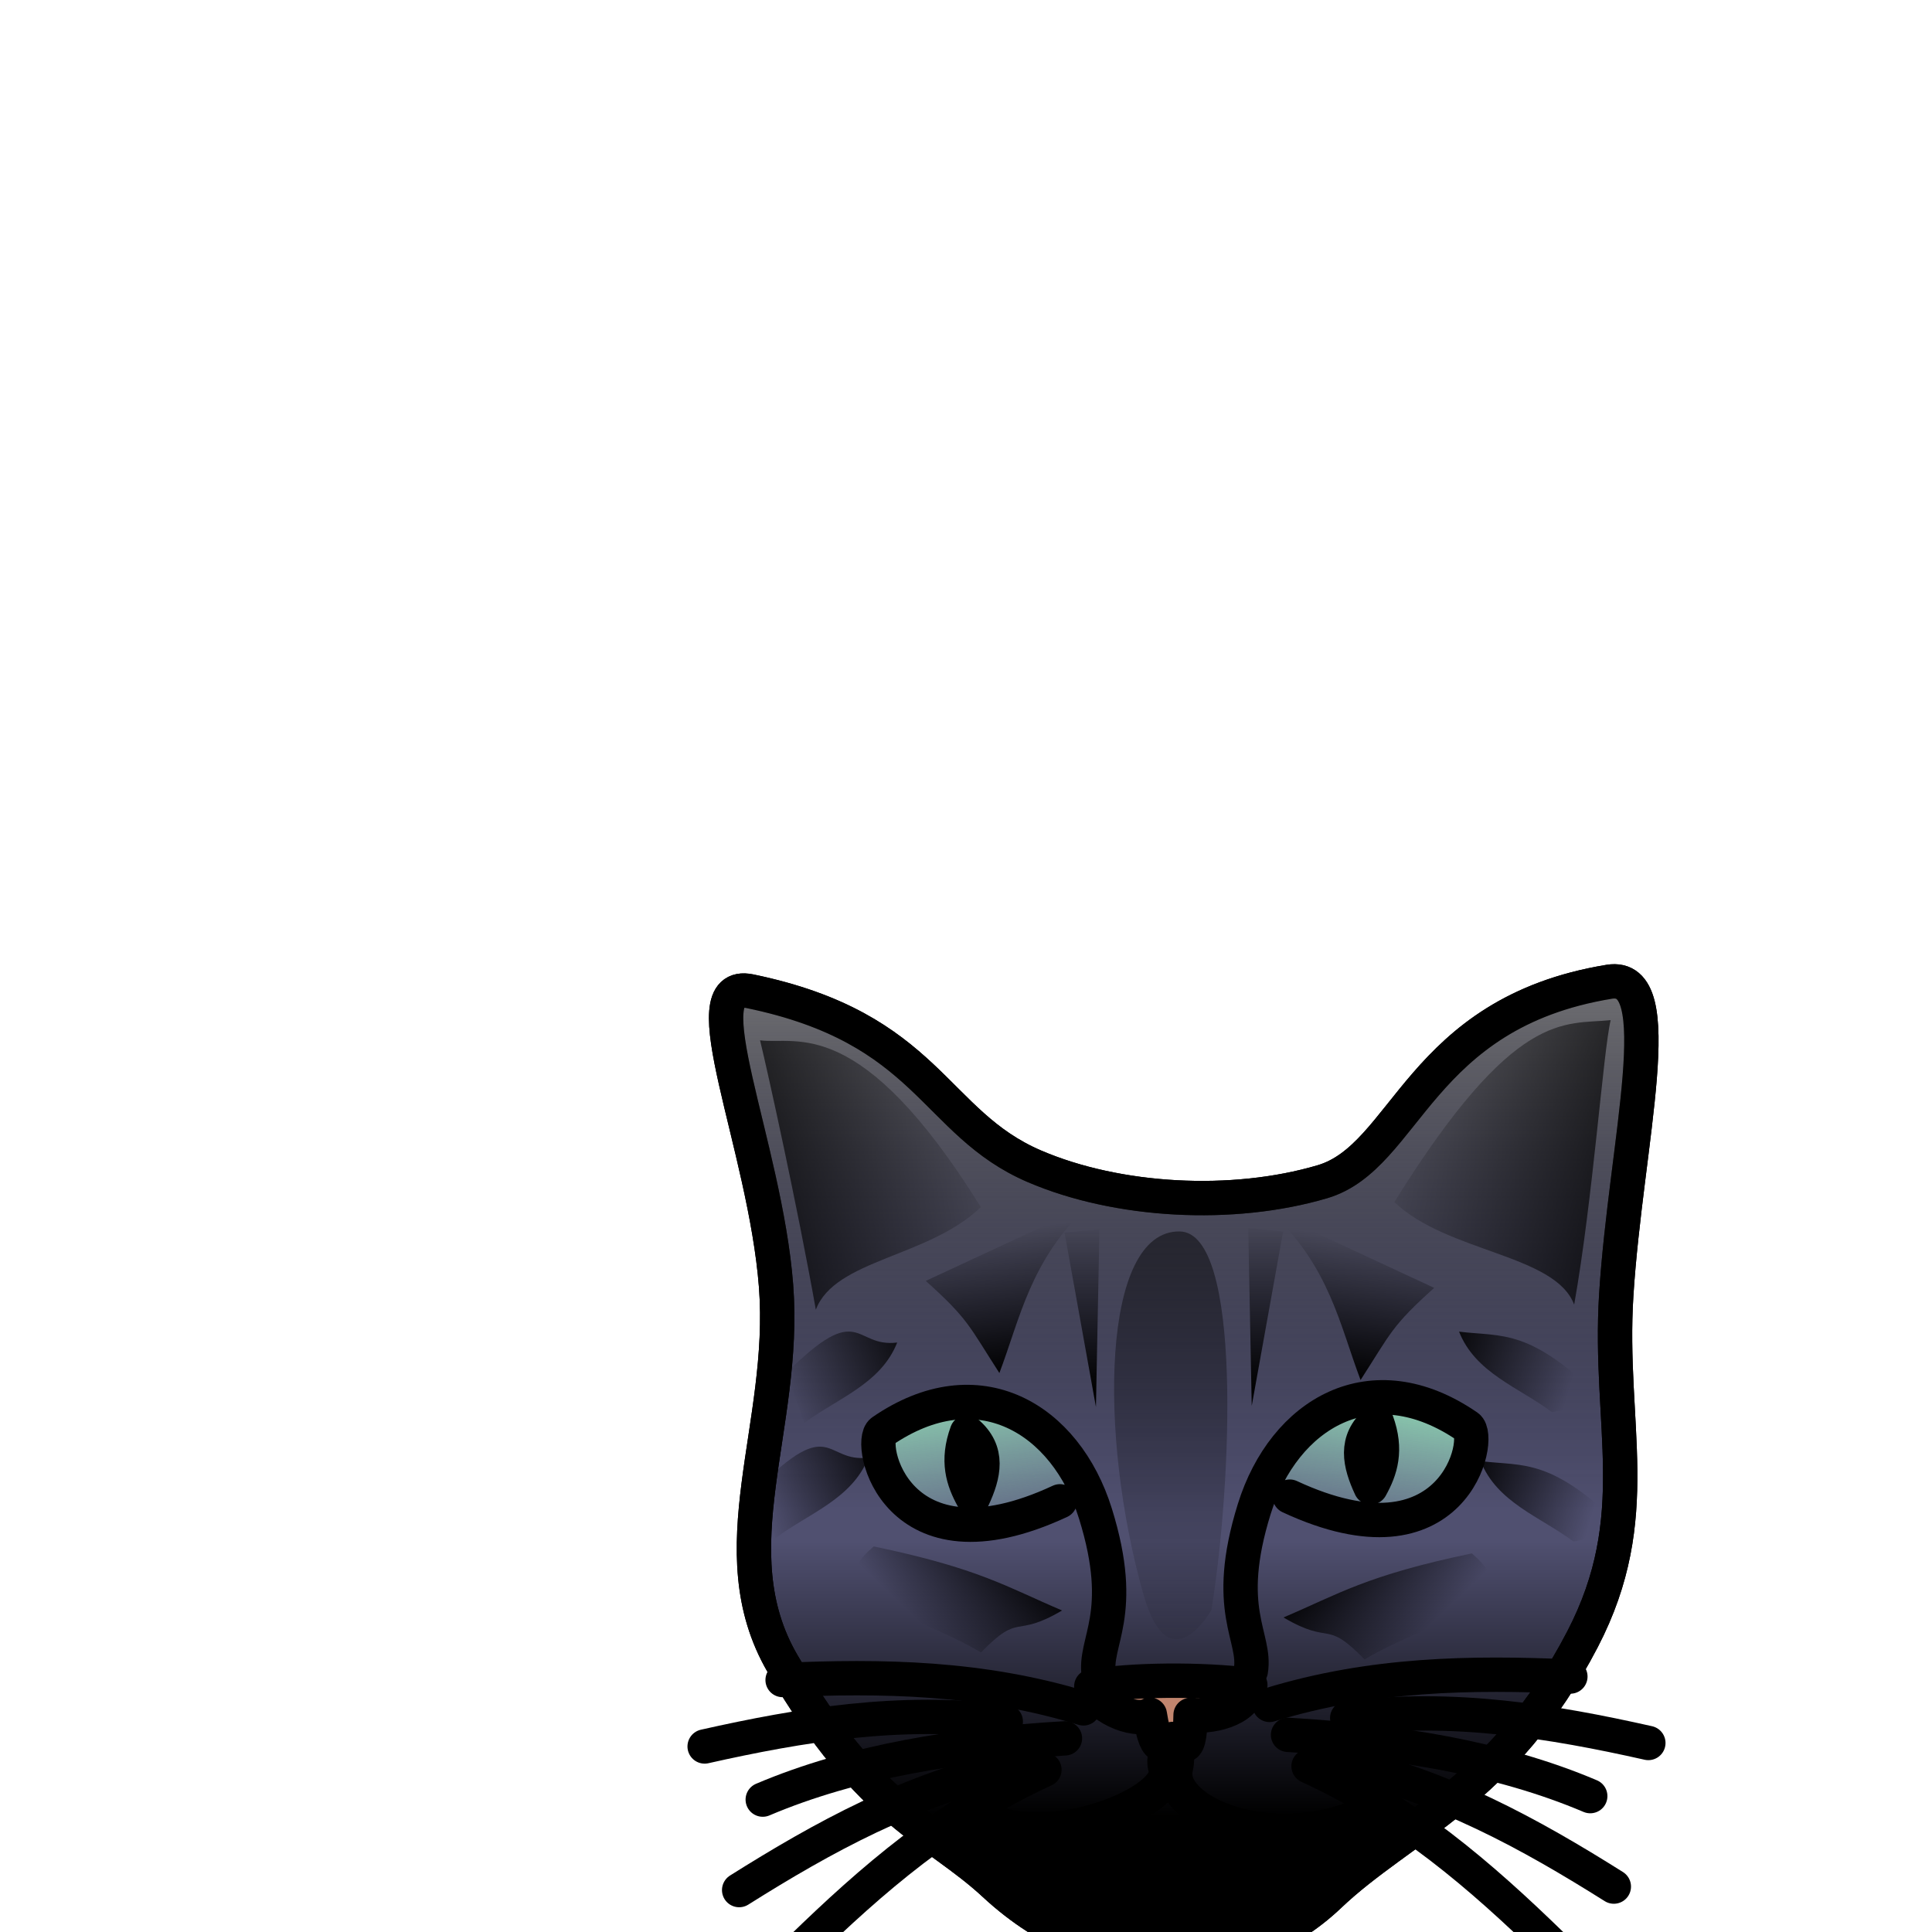
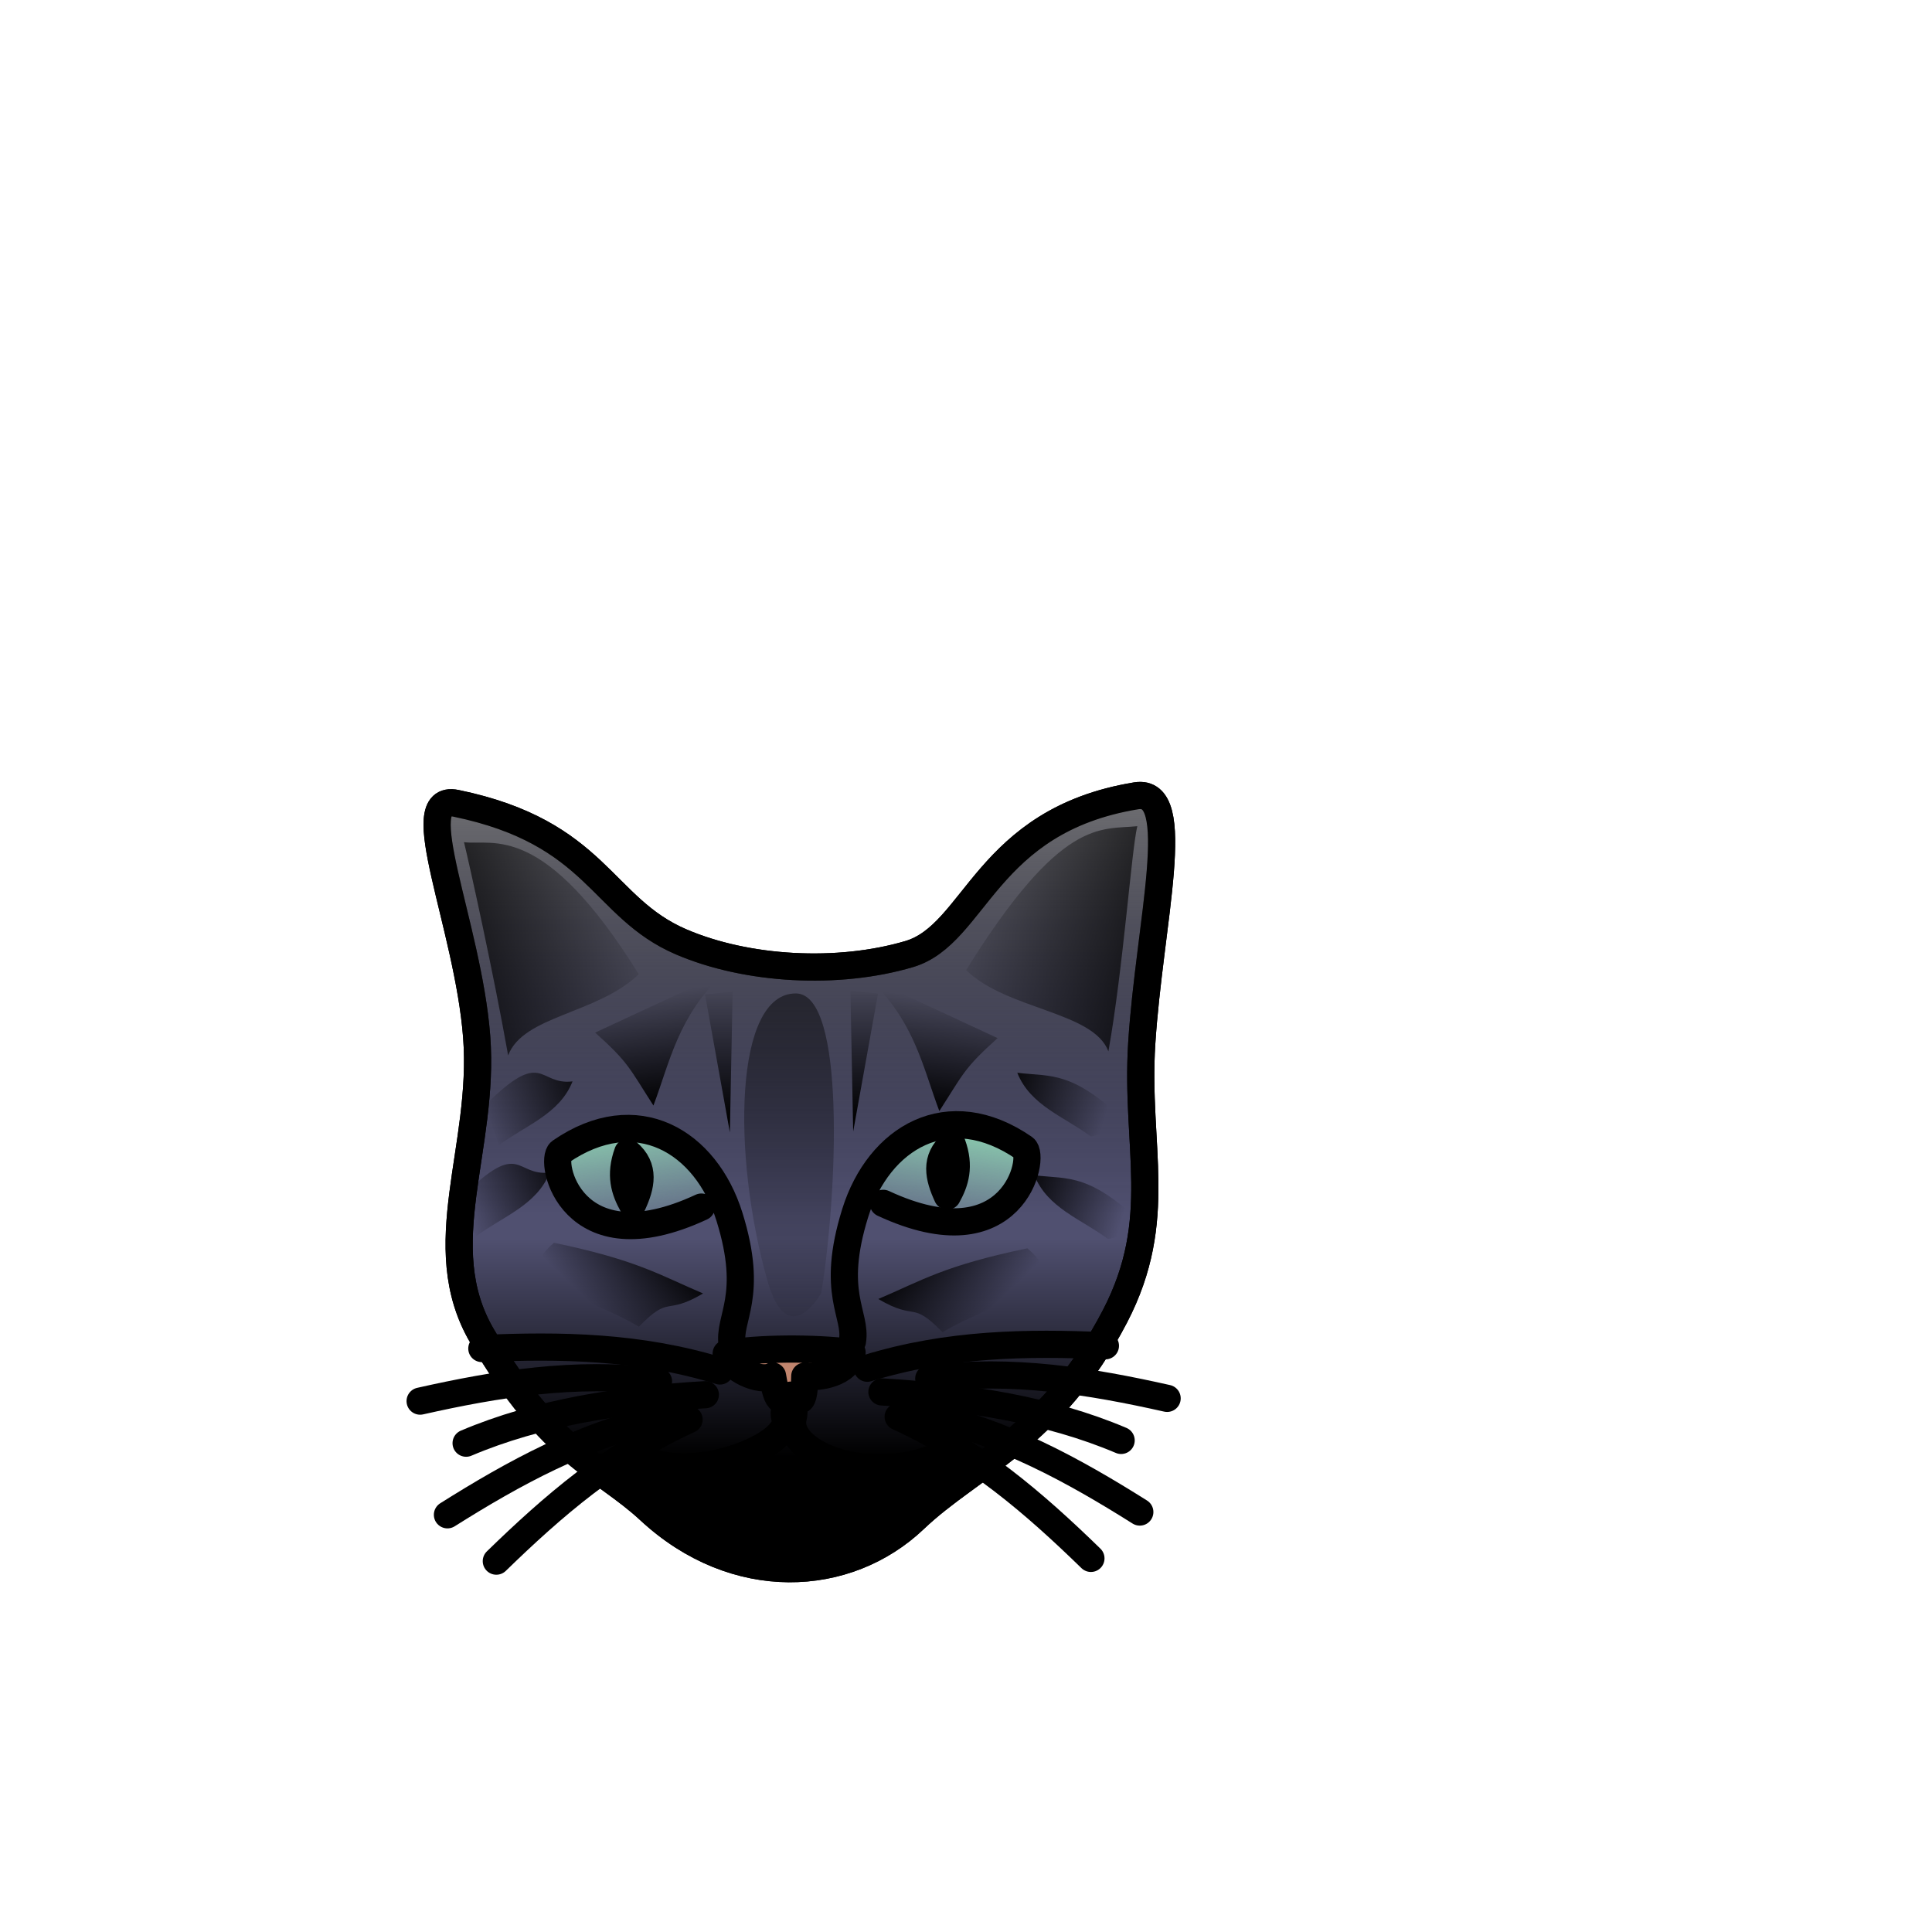
- <svg xmlns="http://www.w3.org/2000/svg" xmlns:xlink="http://www.w3.org/1999/xlink" overflow="hidden" viewBox="-100 -100 900 900" id="svg36220" version="1.0">
+ <svg xmlns="http://www.w3.org/2000/svg" xmlns:xlink="http://www.w3.org/1999/xlink" overflow="hidden" viewBox="-19 -111 1137 1137" id="svg36220" version="1.0">
  <defs id="defs36222">
    <linearGradient id="linearGradient3284">
      <stop style="stop-color:#808080;stop-opacity:1;" offset="0" id="stop3286" />
      <stop style="stop-color:#000000;stop-opacity:0;" offset="1" id="stop3288" />
    </linearGradient>
    <linearGradient id="linearGradient3268">
      <stop style="stop-color:#8accae;stop-opacity:1;" offset="0" id="stop3270" />
      <stop style="stop-color:#9fc1cd;stop-opacity:0;" offset="1" id="stop3272" />
    </linearGradient>
    <linearGradient id="linearGradient2305">
      <stop style="stop-color:#000000;stop-opacity:1;" offset="0" id="stop2307" />
      <stop style="stop-color:#000000;stop-opacity:0;" offset="1" id="stop2309" />
    </linearGradient>
    <linearGradient id="linearGradient2507">
      <stop style="stop-color:#000000;stop-opacity:1;" offset="0" id="stop2509" />
      <stop style="stop-color:#505070;stop-opacity:1;" offset="1" id="stop2511" />
    </linearGradient>
    <linearGradient xlink:href="#linearGradient2305" id="linearGradient2311" x1="2394.735" y1="-485" x2="2394.735" y2="-938.333" gradientUnits="userSpaceOnUse" gradientTransform="matrix(0.172296,0,0,0.172296,-8.565428,632.0951)" />
    <linearGradient xlink:href="#linearGradient2305" id="linearGradient2313" x1="2087.14" y1="-485" x2="2033.252" y2="-862.516" gradientUnits="userSpaceOnUse" gradientTransform="matrix(0.172296,0,0,0.172296,9.474464,623.1773)" />
    <linearGradient xlink:href="#linearGradient2305" id="linearGradient2317" gradientUnits="userSpaceOnUse" gradientTransform="matrix(1.681728e-2,-0.171473,0.171473,1.681728e-2,339.9256,1003.6)" x1="2470.081" y1="-364.988" x2="2309.711" y2="-733.761" />
    <linearGradient xlink:href="#linearGradient2305" id="linearGradient2323" gradientUnits="userSpaceOnUse" x1="2234.743" y1="-614.407" x2="1987.283" y2="-832.365" gradientTransform="matrix(6.907793e-3,-0.172157,0.172157,6.907793e-3,463.981,1009.366)" />
    <linearGradient xlink:href="#linearGradient2305" id="linearGradient2333" gradientUnits="userSpaceOnUse" x1="2087.14" y1="-485" x2="2033.252" y2="-862.516" gradientTransform="matrix(-0.172296,0,0,0.172296,889.8839,626.4261)" />
    <linearGradient xlink:href="#linearGradient2305" id="linearGradient2335" gradientUnits="userSpaceOnUse" gradientTransform="matrix(-0.172296,0,0,0.172296,902.2034,631.5868)" x1="2394.735" y1="-485" x2="2394.735" y2="-938.333" />
    <linearGradient xlink:href="#linearGradient2305" id="linearGradient2337" gradientUnits="userSpaceOnUse" gradientTransform="matrix(-1.681728e-2,-0.171473,-0.171473,1.681728e-2,554.3554,1005.224)" x1="2437.968" y1="-388.633" x2="2293.654" y2="-745.584" />
    <linearGradient xlink:href="#linearGradient2305" id="linearGradient2339" gradientUnits="userSpaceOnUse" gradientTransform="matrix(-6.907793e-3,-0.172157,-0.172157,6.907793e-3,428.6757,1012.614)" x1="2234.743" y1="-614.407" x2="1987.283" y2="-832.365" />
    <linearGradient xlink:href="#linearGradient2305" id="linearGradient2363" gradientUnits="userSpaceOnUse" x1="1647.14" y1="-382.909" x2="2633.252" y2="-582.909" gradientTransform="matrix(0.155805,0,0,0.155805,-41.94562,535.8173)" />
    <linearGradient xlink:href="#linearGradient2305" id="linearGradient2367" gradientUnits="userSpaceOnUse" gradientTransform="matrix(-0.155805,0,0,0.155805,948.4112,533.4479)" x1="1647.14" y1="-382.909" x2="2633.252" y2="-582.909" />
    <linearGradient xlink:href="#linearGradient2305" id="linearGradient3256" gradientUnits="userSpaceOnUse" gradientTransform="matrix(0.170105,-2.738572e-2,-2.738572e-2,-0.170105,25.9725,498.9411)" x1="2653.51" y1="1167.897" x2="2228.905" y2="-1469.516" />
    <linearGradient xlink:href="#linearGradient2305" id="linearGradient3260" gradientUnits="userSpaceOnUse" gradientTransform="matrix(-1.681728e-2,-0.171473,-0.171473,1.681728e-2,544.3032,944.911)" x1="2437.968" y1="-388.633" x2="2293.654" y2="-745.584" />
    <linearGradient xlink:href="#linearGradient2305" id="linearGradient3264" gradientUnits="userSpaceOnUse" gradientTransform="matrix(1.681728e-2,-0.171473,0.171473,1.681728e-2,353.3285,949.9882)" x1="2470.081" y1="-364.988" x2="2309.711" y2="-733.761" />
    <linearGradient xlink:href="#linearGradient3268" id="linearGradient3274" x1="337.506" y1="472.642" x2="352.788" y2="578.182" gradientUnits="userSpaceOnUse" gradientTransform="matrix(0.710798,0,0,0.710798,115.3628,215.2881)" />
    <linearGradient xlink:href="#linearGradient3268" id="linearGradient3278" gradientUnits="userSpaceOnUse" x1="337.506" y1="472.642" x2="352.788" y2="578.182" gradientTransform="matrix(-0.710798,0,0,0.710798,778.7826,216.4727)" />
    <linearGradient xlink:href="#linearGradient3284" id="linearGradient3290" x1="466.629" y1="160.42" x2="466.629" y2="546.33" gradientUnits="userSpaceOnUse" gradientTransform="matrix(0.710798,0,0,0.710798,115.3628,215.2882)" />
    <linearGradient xlink:href="#linearGradient2507" id="linearGradient3296" gradientUnits="userSpaceOnUse" x1="472.81" y1="747.087" x2="472.81" y2="566.33" gradientTransform="matrix(0.710798,0,0,0.710798,115.3628,215.2882)" />
  </defs>
  <g id="layer1">
    <path style="fill:url(#linearGradient3296);fill-opacity:1;fill-rule:evenodd;stroke:#000000;stroke-width:16;stroke-linecap:round;stroke-linejoin:round;stroke-miterlimit:4;stroke-dasharray:none;stroke-opacity:1" d="M 381.839,443.295 C 334.689,423.05 332.714,378.975 249.319,361.756 C 220.502,355.806 256.459,433.346 261.517,499.004 C 266.576,564.672 233.771,622.138 264.554,674.994 C 305.461,745.237 335.546,752.11 363.238,777.808 C 413.675,824.612 479.427,820.922 519.227,783.007 C 552.897,750.93 600.201,734.895 637.215,663.592 C 666.831,606.54 649.094,563.765 652.925,503.05 C 657.393,432.225 678.672,352.585 649.601,357.353 C 560.689,371.934 555.369,438.863 516.044,450.49 C 474.145,462.876 420.604,459.941 381.839,443.295 z " id="path3294" />
    <path id="path3280" d="M 381.839,443.295 C 334.689,423.05 332.714,378.975 249.319,361.756 C 220.502,355.806 256.459,433.346 261.517,499.004 C 266.576,564.672 233.771,622.138 264.554,674.994 C 305.461,745.237 335.546,752.11 363.238,777.808 C 413.675,824.612 479.427,820.922 519.227,783.007 C 552.897,750.93 600.201,734.895 637.215,663.592 C 666.831,606.54 649.094,563.765 652.925,503.05 C 657.393,432.225 678.672,352.585 649.601,357.353 C 560.689,371.934 555.369,438.863 516.044,450.49 C 474.145,462.876 420.604,459.941 381.839,443.295 z " style="fill:url(#linearGradient3290);fill-opacity:1;fill-rule:evenodd;stroke:#000000;stroke-width:16;stroke-linecap:round;stroke-linejoin:round;stroke-miterlimit:4;stroke-dasharray:none;stroke-opacity:1" />
    <path style="fill:url(#linearGradient3278);fill-opacity:1;fill-rule:evenodd;stroke:none;stroke-width:16;stroke-linecap:round;stroke-linejoin:round;stroke-miterlimit:4;stroke-dasharray:none;stroke-opacity:1" d="M 492.482,596.471 C 506.287,552.147 544.628,538.728 583.223,567.965 C 592.841,575.25 569.858,636.785 492.482,596.471 z " id="path3276" />
    <path id="path3266" d="M 401.663,595.287 C 387.858,550.962 349.518,537.543 310.922,566.78 C 301.305,574.066 324.287,635.6 401.663,595.287 z " style="fill:url(#linearGradient3274);fill-opacity:1;fill-rule:evenodd;stroke:none;stroke-width:16;stroke-linecap:round;stroke-linejoin:round;stroke-miterlimit:4;stroke-dasharray:none;stroke-opacity:1" />
    <path id="path2267" d="M 408.369,685.567 C 410.405,694.581 428.37,702.883 435.656,698.792 C 439.137,720.59 442.674,710.634 446.217,710.072 C 449.355,709.574 454.23,722.044 454.62,698.887 C 462.574,700.183 480.616,697.2 481.871,685.491 L 482.445,684.917 C 459.321,682.017 426.899,682.341 408.369,685.567 z " style="fill:#c1856e;fill-opacity:1;fill-rule:evenodd;stroke:#000000;stroke-width:16;stroke-linecap:round;stroke-linejoin:round;stroke-miterlimit:4;stroke-dasharray:none;stroke-opacity:1" />
    <path style="fill:none;fill-opacity:0.75;fill-rule:evenodd;stroke:#000000;stroke-width:16;stroke-linecap:round;stroke-linejoin:round;stroke-miterlimit:4;stroke-dasharray:none;stroke-opacity:1" d="M 404.706,695.829 C 357.065,681.205 310.698,680.584 264.572,682.62" id="path2281" />
    <path id="path2283" d="M 368.523,701.943 C 319.054,695.92 273.299,703.459 228.249,713.571" style="fill:none;fill-opacity:0.75;fill-rule:evenodd;stroke:#000000;stroke-width:16;stroke-linecap:round;stroke-linejoin:round;stroke-miterlimit:4;stroke-dasharray:none;stroke-opacity:1" />
    <path style="fill:none;fill-opacity:0.75;fill-rule:evenodd;stroke:#000000;stroke-width:16;stroke-linecap:round;stroke-linejoin:round;stroke-miterlimit:4;stroke-dasharray:none;stroke-opacity:1" d="M 396.088,709.79 C 346.342,712.758 297.815,720.277 255.316,738.323" id="path2285" />
    <path id="path2289" d="M 529.648,747.376 C 487.087,762.806 443.237,742.681 447.757,723.596 C 450.635,711.444 440.221,714.758 442.912,723.588 C 447.642,739.106 389.121,762.956 358.605,747.01" style="fill:none;fill-opacity:0.75;fill-rule:evenodd;stroke:#000000;stroke-width:16;stroke-linecap:round;stroke-linejoin:round;stroke-miterlimit:4;stroke-dasharray:none;stroke-opacity:1" />
    <path style="fill:none;fill-opacity:0.75;fill-rule:evenodd;stroke:#000000;stroke-width:16;stroke-linecap:round;stroke-linejoin:round;stroke-miterlimit:4;stroke-dasharray:none;stroke-opacity:1" d="M 411.902,680.502 C 409.246,664.573 425.05,652.463 410.294,605.086 C 396.489,560.761 355.612,535.993 310.922,566.78 C 303.707,571.751 316.932,635.164 393.768,599.373" id="path2291" />
    <path style="fill:#000000;fill-opacity:1;fill-rule:evenodd;stroke:#000000;stroke-width:16;stroke-linecap:round;stroke-linejoin:round;stroke-miterlimit:4;stroke-dasharray:none;stroke-opacity:1" d="M 350.426,567.245 C 360.86,576.11 358.385,586.827 353.22,597.929 C 348.609,589.649 345.587,580.528 350.426,567.245 z " id="path2293" />
    <path style="fill:url(#linearGradient2313);fill-opacity:1;fill-rule:evenodd;stroke:none;stroke-width:16;stroke-linecap:round;stroke-linejoin:round;stroke-miterlimit:4;stroke-dasharray:none;stroke-opacity:1" d="M 331.256,496.686 C 351.132,514.524 351.29,517.49 365.552,539.614 C 375.388,513.578 379.806,487.542 406.903,461.506 L 331.256,496.686 z " id="path2299" />
    <path style="fill:url(#linearGradient2311);fill-opacity:1;fill-rule:evenodd;stroke:none;stroke-width:16;stroke-linecap:round;stroke-linejoin:round;stroke-miterlimit:4;stroke-dasharray:none;stroke-opacity:1" d="M 395.915,474.214 L 410.535,555.435 L 412.159,472.59 L 395.915,474.214 z " id="path2303" />
    <path id="path2315" d="M 261.265,616.505 C 276.661,604.981 296.929,598.329 304.539,579.019 C 284.029,581.552 287.673,558.682 252.948,593.173 L 261.265,616.505 z " style="fill:url(#linearGradient2317);fill-opacity:1;fill-rule:evenodd;stroke:none;stroke-width:16;stroke-linecap:round;stroke-linejoin:round;stroke-miterlimit:4;stroke-dasharray:none;stroke-opacity:1" />
    <path id="path2321" d="M 356.991,669.776 C 375.611,650.631 372.083,663.588 394.761,650.224 C 369.141,639.352 356.298,630.645 307.004,620.394 C 278.725,644.255 323.606,650.026 356.991,669.776 z " style="fill:url(#linearGradient2323);fill-opacity:1;fill-rule:evenodd;stroke:none;stroke-width:16;stroke-linecap:round;stroke-linejoin:round;stroke-miterlimit:4;stroke-dasharray:none;stroke-opacity:1" />
    <path id="path2325" d="M 568.102,499.935 C 548.227,517.772 548.068,520.739 533.806,542.863 C 523.97,516.827 519.553,490.791 492.455,464.755 L 568.102,499.935 z " style="fill:url(#linearGradient2333);fill-opacity:1;fill-rule:evenodd;stroke:none;stroke-width:16;stroke-linecap:round;stroke-linejoin:round;stroke-miterlimit:4;stroke-dasharray:none;stroke-opacity:1" />
    <path id="path2327" d="M 497.723,473.706 L 483.104,554.927 L 481.479,472.081 L 497.723,473.706 z " style="fill:url(#linearGradient2335);fill-opacity:1;fill-rule:evenodd;stroke:none;stroke-width:16;stroke-linecap:round;stroke-linejoin:round;stroke-miterlimit:4;stroke-dasharray:none;stroke-opacity:1" />
    <path style="fill:url(#linearGradient2337);fill-opacity:1;fill-rule:evenodd;stroke:none;stroke-width:16;stroke-linecap:round;stroke-linejoin:round;stroke-miterlimit:4;stroke-dasharray:none;stroke-opacity:1" d="M 633.016,618.129 C 617.62,606.606 597.352,599.954 589.742,580.643 C 610.252,583.177 622.69,578.685 657.414,613.175 L 633.016,618.129 z " id="path2329" />
    <path style="fill:url(#linearGradient2339);fill-opacity:1;fill-rule:evenodd;stroke:none;stroke-width:16;stroke-linecap:round;stroke-linejoin:round;stroke-miterlimit:4;stroke-dasharray:none;stroke-opacity:1" d="M 535.666,673.025 C 517.046,653.88 520.574,666.836 497.896,653.473 C 523.516,642.6 536.358,633.894 585.653,623.643 C 613.932,647.504 569.051,653.275 535.666,673.025 z " id="path2331" />
    <path style="fill:none;fill-opacity:0.75;fill-rule:evenodd;stroke:#000000;stroke-width:16;stroke-linecap:round;stroke-linejoin:round;stroke-miterlimit:4;stroke-dasharray:none;stroke-opacity:1" d="M 386.531,724.412 C 341.226,745.173 306.186,775.546 273.093,807.742" id="path2341" />
    <path style="fill:none;fill-opacity:0.75;fill-rule:evenodd;stroke:#000000;stroke-width:16;stroke-linecap:round;stroke-linejoin:round;stroke-miterlimit:4;stroke-dasharray:none;stroke-opacity:1" d="M 372.655,722.641 C 324.016,733.492 283.41,755.886 244.327,780.468" id="path2343" />
    <path id="path2345" d="M 491.405,694.205 C 539.046,679.58 585.413,678.96 631.54,680.995" style="fill:none;fill-opacity:0.75;fill-rule:evenodd;stroke:#000000;stroke-width:16;stroke-linecap:round;stroke-linejoin:round;stroke-miterlimit:4;stroke-dasharray:none;stroke-opacity:1" />
    <path style="fill:none;fill-opacity:0.75;fill-rule:evenodd;stroke:#000000;stroke-width:16;stroke-linecap:round;stroke-linejoin:round;stroke-miterlimit:4;stroke-dasharray:none;stroke-opacity:1" d="M 527.588,700.318 C 577.057,694.295 622.812,701.835 667.862,711.946" id="path2347" />
    <path id="path2349" d="M 500.023,708.165 C 549.769,711.133 598.296,718.653 640.795,736.698" style="fill:none;fill-opacity:0.75;fill-rule:evenodd;stroke:#000000;stroke-width:16;stroke-linecap:round;stroke-linejoin:round;stroke-miterlimit:4;stroke-dasharray:none;stroke-opacity:1" />
    <path id="path2351" d="M 509.58,722.788 C 554.885,743.549 589.925,773.922 623.018,806.118" style="fill:none;fill-opacity:0.75;fill-rule:evenodd;stroke:#000000;stroke-width:16;stroke-linecap:round;stroke-linejoin:round;stroke-miterlimit:4;stroke-dasharray:none;stroke-opacity:1" />
    <path id="path2353" d="M 523.456,721.016 C 572.095,731.868 612.701,754.261 651.784,778.843" style="fill:none;fill-opacity:0.75;fill-rule:evenodd;stroke:#000000;stroke-width:16;stroke-linecap:round;stroke-linejoin:round;stroke-miterlimit:4;stroke-dasharray:none;stroke-opacity:1" />
    <path id="path2361" d="M 254.067,384.624 C 257.499,398.677 271.308,461.02 280.05,510.11 C 288.945,486.566 332.41,485.873 356.913,462.329 C 300.703,371.886 270.913,386.874 254.067,384.624 z " style="fill:url(#linearGradient2363);fill-opacity:1;fill-rule:evenodd;stroke:none;stroke-width:16;stroke-linecap:round;stroke-linejoin:round;stroke-miterlimit:4;stroke-dasharray:none;stroke-opacity:1" />
    <path style="fill:url(#linearGradient2367);fill-opacity:1;fill-rule:evenodd;stroke:none;stroke-width:16;stroke-linecap:round;stroke-linejoin:round;stroke-miterlimit:4;stroke-dasharray:none;stroke-opacity:1" d="M 650.316,375.219 C 646.885,389.272 642.049,458.65 633.307,507.74 C 624.412,484.196 574.055,483.504 549.551,459.96 C 605.761,369.516 628.732,377.469 650.316,375.219 z " id="path2365" />
    <path id="path3250" d="M 482.684,678.319 C 485.339,662.39 469.535,650.28 484.292,602.903 C 498.097,558.578 538.973,533.81 583.663,564.598 C 590.879,569.569 577.654,632.981 500.818,597.19" style="fill:none;fill-opacity:0.75;fill-rule:evenodd;stroke:#000000;stroke-width:16;stroke-linecap:round;stroke-linejoin:round;stroke-miterlimit:4;stroke-dasharray:none;stroke-opacity:1" />
    <path id="path3252" d="M 541.317,562.219 C 530.883,571.084 533.357,581.801 538.523,592.903 C 543.134,584.623 546.156,575.502 541.317,562.219 z " style="fill:#000000;fill-opacity:1;fill-rule:evenodd;stroke:#000000;stroke-width:16;stroke-linecap:round;stroke-linejoin:round;stroke-miterlimit:4;stroke-dasharray:none;stroke-opacity:1" />
    <path style="fill:url(#linearGradient3256);fill-opacity:1;fill-rule:evenodd;stroke:none;stroke-width:16;stroke-linecap:round;stroke-linejoin:round;stroke-miterlimit:4;stroke-dasharray:none;stroke-opacity:1" d="M 432.635,642.65 C 411.651,568.753 413.053,473.123 449.56,473.657 C 478.843,474.1 473.873,591.195 464.332,649.964 C 464.332,649.964 444.697,685.124 432.635,642.65 z " id="path3254" />
    <path id="path3258" d="M 622.964,557.816 C 607.568,546.292 587.3,539.64 579.69,520.33 C 600.2,522.863 612.637,518.372 647.362,552.862 L 622.964,557.816 z " style="fill:url(#linearGradient3260);fill-opacity:1;fill-rule:evenodd;stroke:none;stroke-width:16;stroke-linecap:round;stroke-linejoin:round;stroke-miterlimit:4;stroke-dasharray:none;stroke-opacity:1" />
    <path style="fill:url(#linearGradient3264);fill-opacity:1;fill-rule:evenodd;stroke:none;stroke-width:16;stroke-linecap:round;stroke-linejoin:round;stroke-miterlimit:4;stroke-dasharray:none;stroke-opacity:1" d="M 274.668,562.893 C 290.064,551.369 310.332,544.717 317.942,525.407 C 297.432,527.94 301.075,505.07 266.351,539.561 L 274.668,562.893 z " id="path3262" />
  </g>
</svg>
